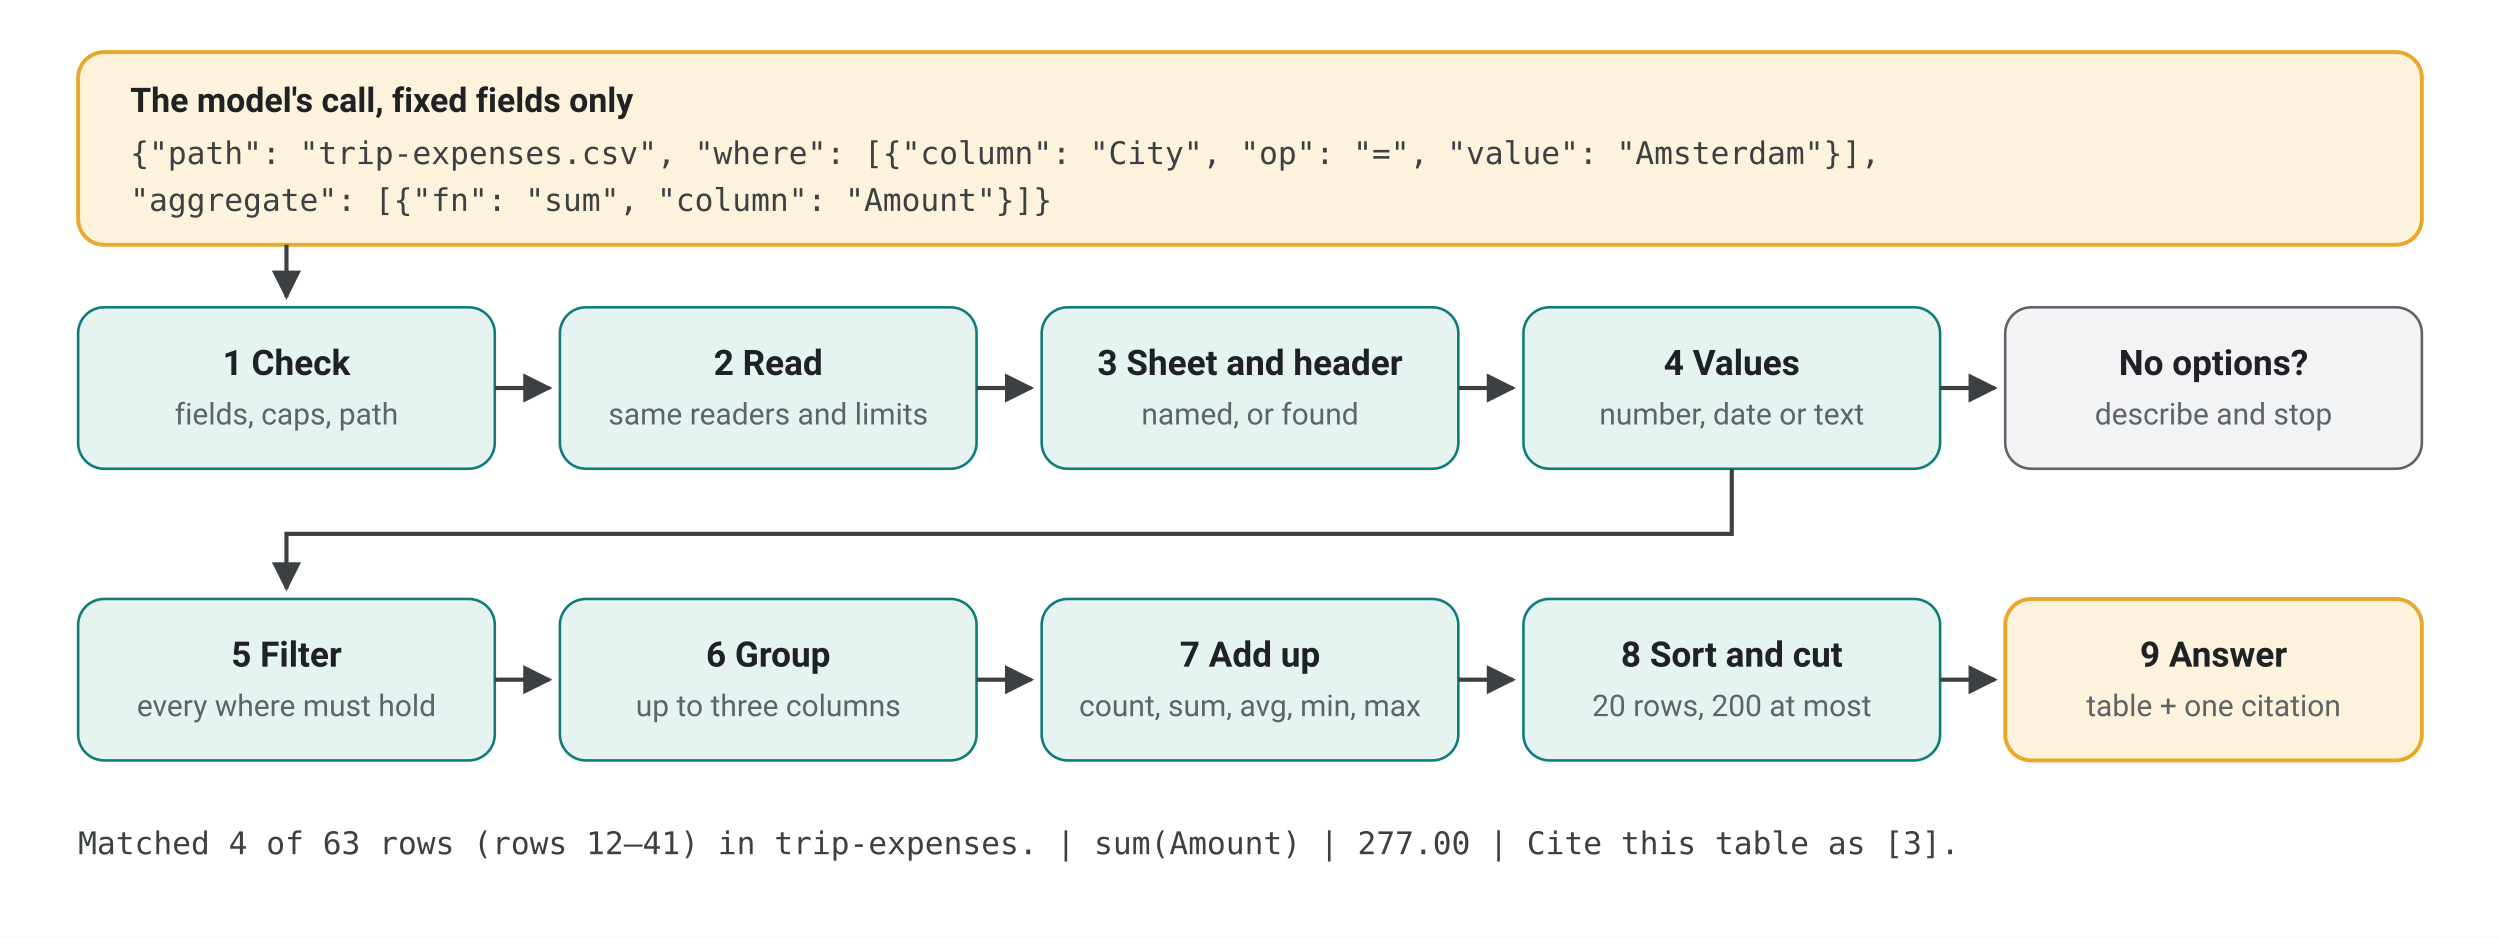
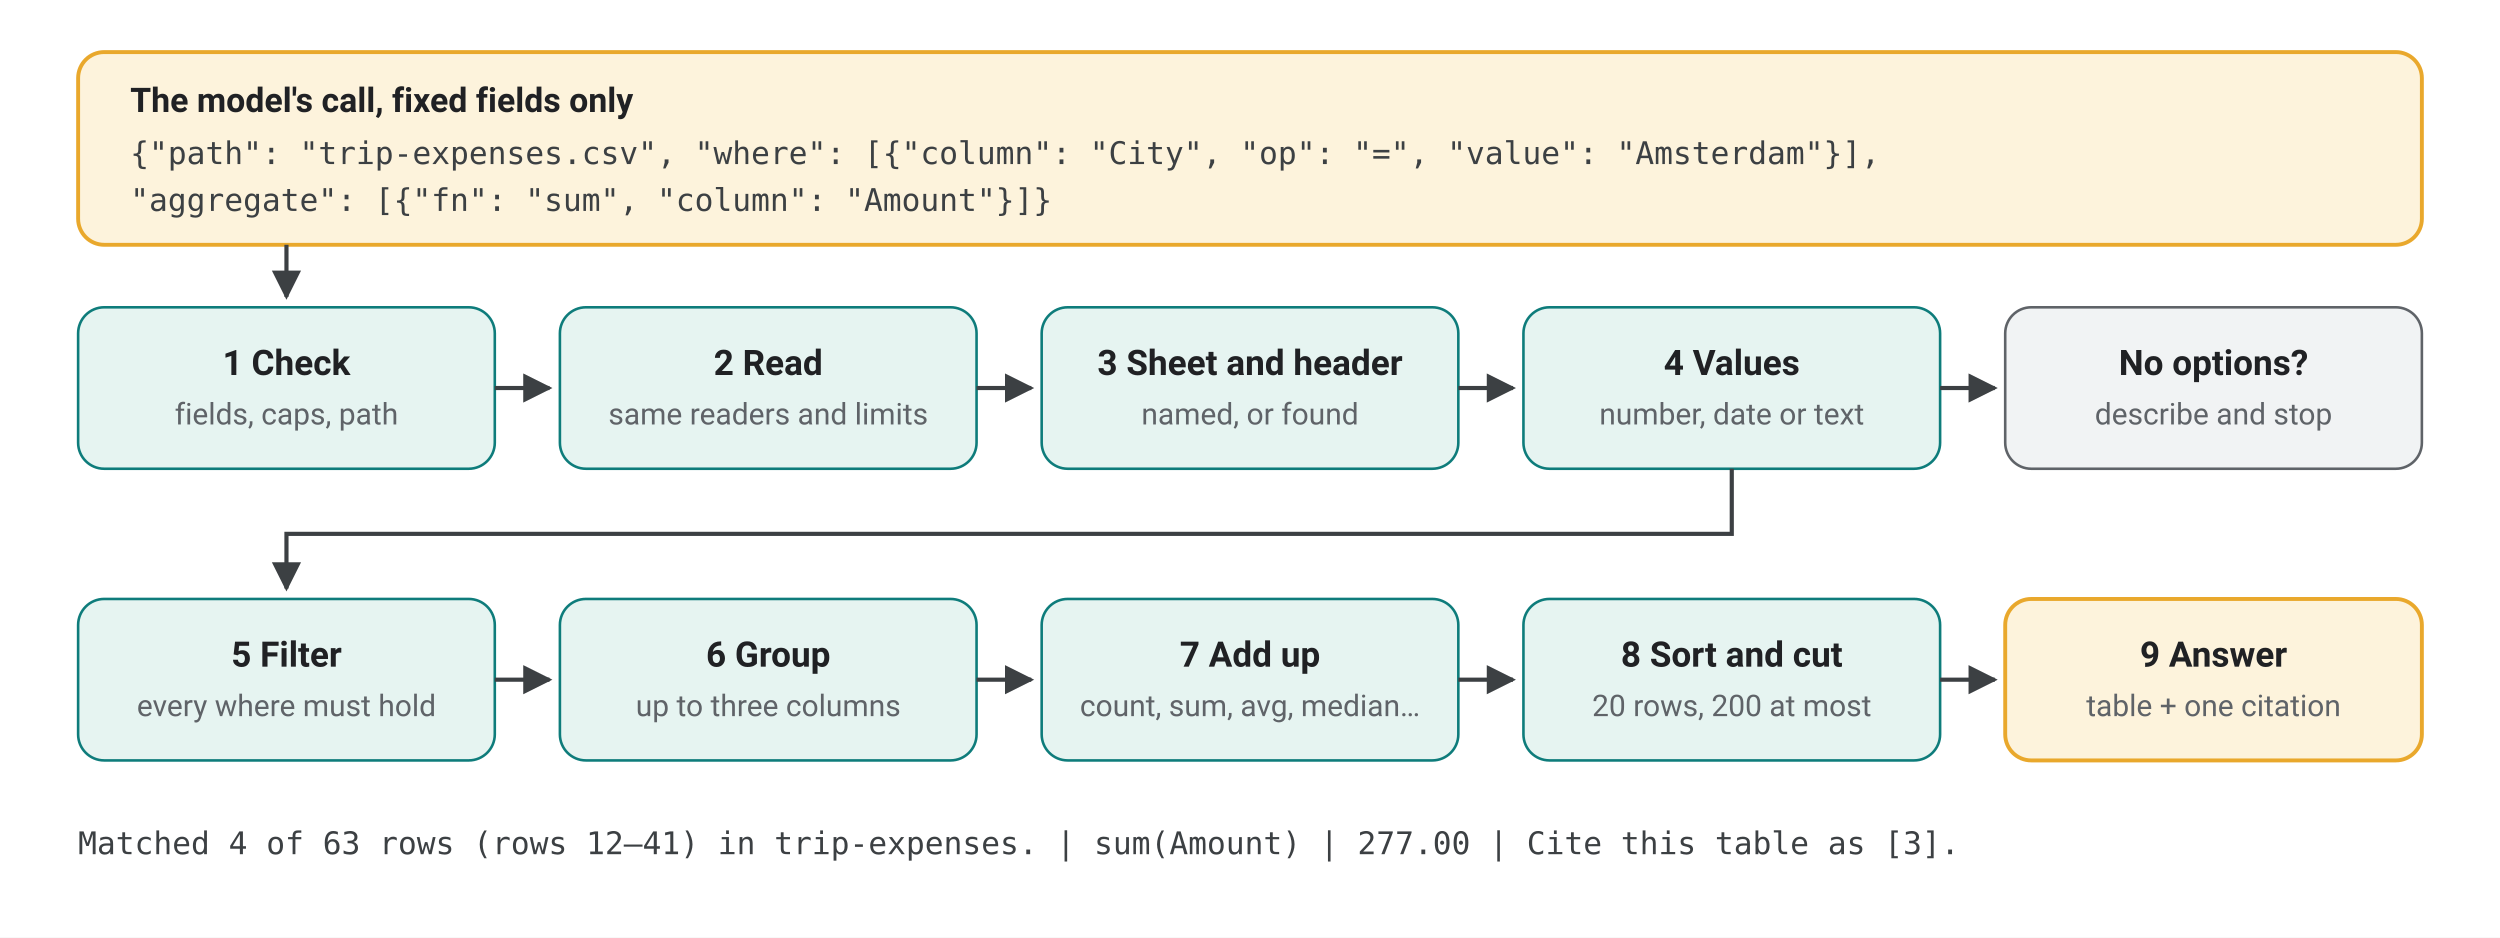
<svg xmlns="http://www.w3.org/2000/svg" viewBox="0 0 960 360" width="960" height="360" role="img" aria-labelledby="t d" font-family="-apple-system, 'Segoe UI', Roboto, Helvetica, Arial, sans-serif">
  <defs>
    <marker id="a" viewBox="0 0 10 10" refX="9" refY="5" markerWidth="7" markerHeight="7" orient="auto">
      <path d="M0 0L10 5L0 10z" fill="#3c4043" />
    </marker>
  </defs>
  <rect width="960" height="360" fill="#ffffff" />
  <rect x="30" y="20" width="900" height="74" rx="10" fill="#fdf3dc" stroke="#e9a82c" stroke-width="1.5" />
  <text x="50" y="43" font-size="13" font-weight="700" fill="#202124">The model's call, fixed fields only</text>
  <text x="50" y="63" font-family="Menlo, Consolas, monospace" font-size="12" fill="#3c4043">{"path": "trip-expenses.csv", "where": [{"column": "City", "op": "=", "value": "Amsterdam"}],</text>
  <text x="50" y="81" font-family="Menlo, Consolas, monospace" font-size="12" fill="#3c4043"> "aggregate": [{"fn": "sum", "column": "Amount"}]}</text>
  <g font-size="13.5" text-anchor="middle">
    <rect x="30" y="118" width="160" height="62" rx="10" fill="#e6f4f1" stroke="#0e7c7b" />
    <text x="110" y="144" font-weight="600" fill="#202124">1 Check</text>
    <text x="110" y="163" font-size="11.5" fill="#5f6368">fields, caps, path</text>
    <rect x="215" y="118" width="160" height="62" rx="10" fill="#e6f4f1" stroke="#0e7c7b" />
    <text x="295" y="144" font-weight="600" fill="#202124">2 Read</text>
    <text x="295" y="163" font-size="11.5" fill="#5f6368">same readers and limits</text>
    <rect x="400" y="118" width="160" height="62" rx="10" fill="#e6f4f1" stroke="#0e7c7b" />
    <text x="480" y="144" font-weight="600" fill="#202124">3 Sheet and header</text>
    <text x="480" y="163" font-size="11.5" fill="#5f6368">named, or found</text>
    <rect x="585" y="118" width="160" height="62" rx="10" fill="#e6f4f1" stroke="#0e7c7b" />
    <text x="665" y="144" font-weight="600" fill="#202124">4 Values</text>
    <text x="665" y="163" font-size="11.5" fill="#5f6368">number, date or text</text>
    <rect x="770" y="118" width="160" height="62" rx="10" fill="#f1f3f4" stroke="#5f6368" />
    <text x="850" y="144" font-weight="600" fill="#202124">No options?</text>
    <text x="850" y="163" font-size="11.5" fill="#5f6368">describe and stop</text>
  </g>
  <path d="M190 149 L211 149" stroke="#3c4043" stroke-width="1.6" marker-end="url(#a)" />
  <path d="M375 149 L396 149" stroke="#3c4043" stroke-width="1.6" marker-end="url(#a)" />
  <path d="M560 149 L581 149" stroke="#3c4043" stroke-width="1.6" marker-end="url(#a)" />
  <path d="M745 149 L766 149" stroke="#3c4043" stroke-width="1.6" marker-end="url(#a)" />
  <path d="M110 94 L110 114" stroke="#3c4043" stroke-width="1.6" marker-end="url(#a)" />
  <g font-size="13.5" text-anchor="middle">
    <rect x="30" y="230" width="160" height="62" rx="10" fill="#e6f4f1" stroke="#0e7c7b" />
    <text x="110" y="256" font-weight="600" fill="#202124">5 Filter</text>
    <text x="110" y="275" font-size="11.5" fill="#5f6368">every where must hold</text>
    <rect x="215" y="230" width="160" height="62" rx="10" fill="#e6f4f1" stroke="#0e7c7b" />
    <text x="295" y="256" font-weight="600" fill="#202124">6 Group</text>
    <text x="295" y="275" font-size="11.5" fill="#5f6368">up to three columns</text>
    <rect x="400" y="230" width="160" height="62" rx="10" fill="#e6f4f1" stroke="#0e7c7b" />
    <text x="480" y="256" font-weight="600" fill="#202124">7 Add up</text>
-     <text x="480" y="275" font-size="11.5" fill="#5f6368">count, sum, avg, min, max</text>
+     <text x="480" y="275" font-size="11.5" fill="#5f6368">count, sum, avg, median…</text>
    <rect x="585" y="230" width="160" height="62" rx="10" fill="#e6f4f1" stroke="#0e7c7b" />
    <text x="665" y="256" font-weight="600" fill="#202124">8 Sort and cut</text>
    <text x="665" y="275" font-size="11.5" fill="#5f6368">20 rows, 200 at most</text>
    <rect x="770" y="230" width="160" height="62" rx="10" fill="#fdf3dc" stroke="#e9a82c" stroke-width="1.5" />
    <text x="850" y="256" font-weight="600" fill="#202124">9 Answer</text>
    <text x="850" y="275" font-size="11.5" fill="#5f6368">table + one citation</text>
  </g>
  <path d="M665 180 L665 205 L110 205 L110 226" stroke="#3c4043" stroke-width="1.6" fill="none" marker-end="url(#a)" />
  <path d="M190 261 L211 261" stroke="#3c4043" stroke-width="1.6" marker-end="url(#a)" />
  <path d="M375 261 L396 261" stroke="#3c4043" stroke-width="1.6" marker-end="url(#a)" />
  <path d="M560 261 L581 261" stroke="#3c4043" stroke-width="1.6" marker-end="url(#a)" />
  <path d="M745 261 L766 261" stroke="#3c4043" stroke-width="1.6" marker-end="url(#a)" />
  <text x="30" y="328" font-family="Menlo, Consolas, monospace" font-size="12" fill="#3c4043">Matched 4 of 63 rows (rows 12–41) in trip-expenses.  | sum(Amount) |  277.00 |  Cite this table as [3].</text>
</svg>
